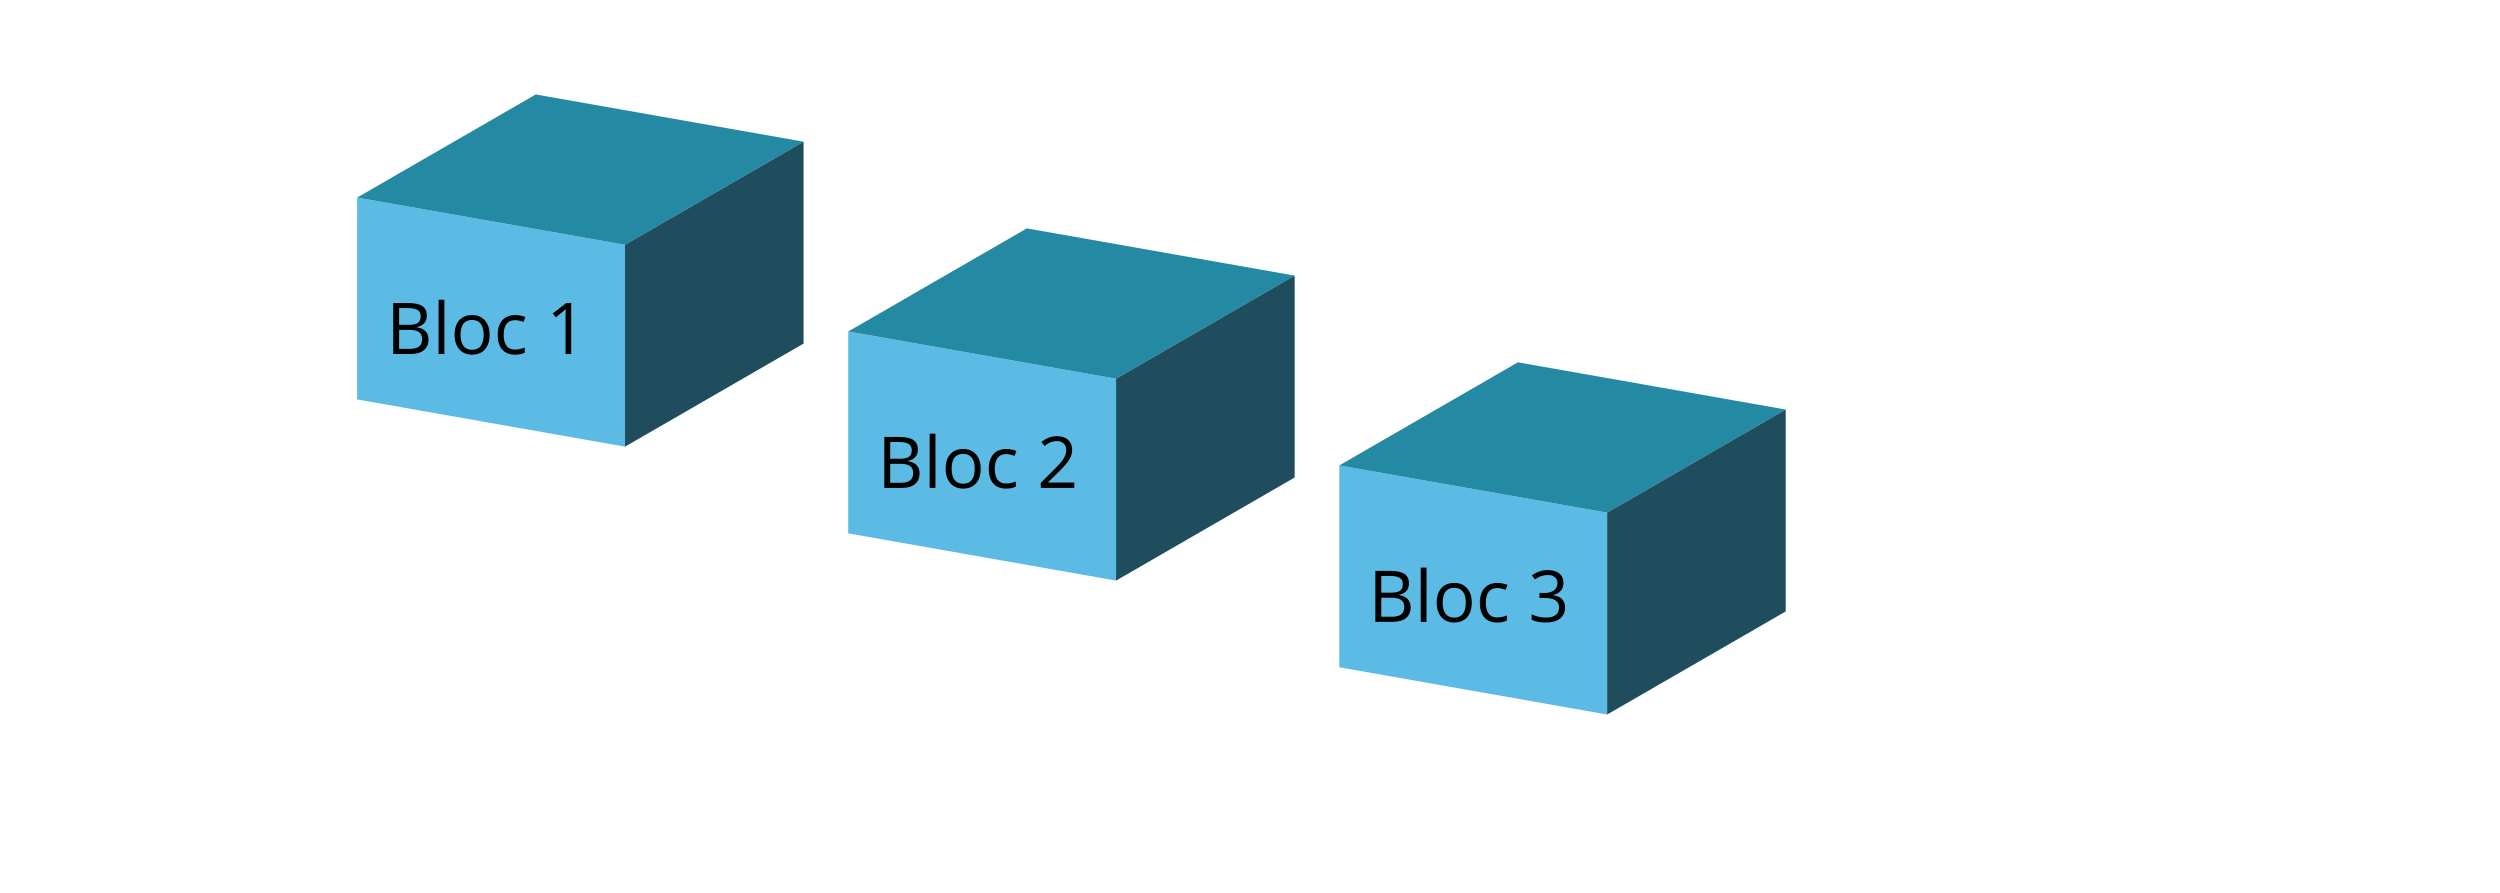
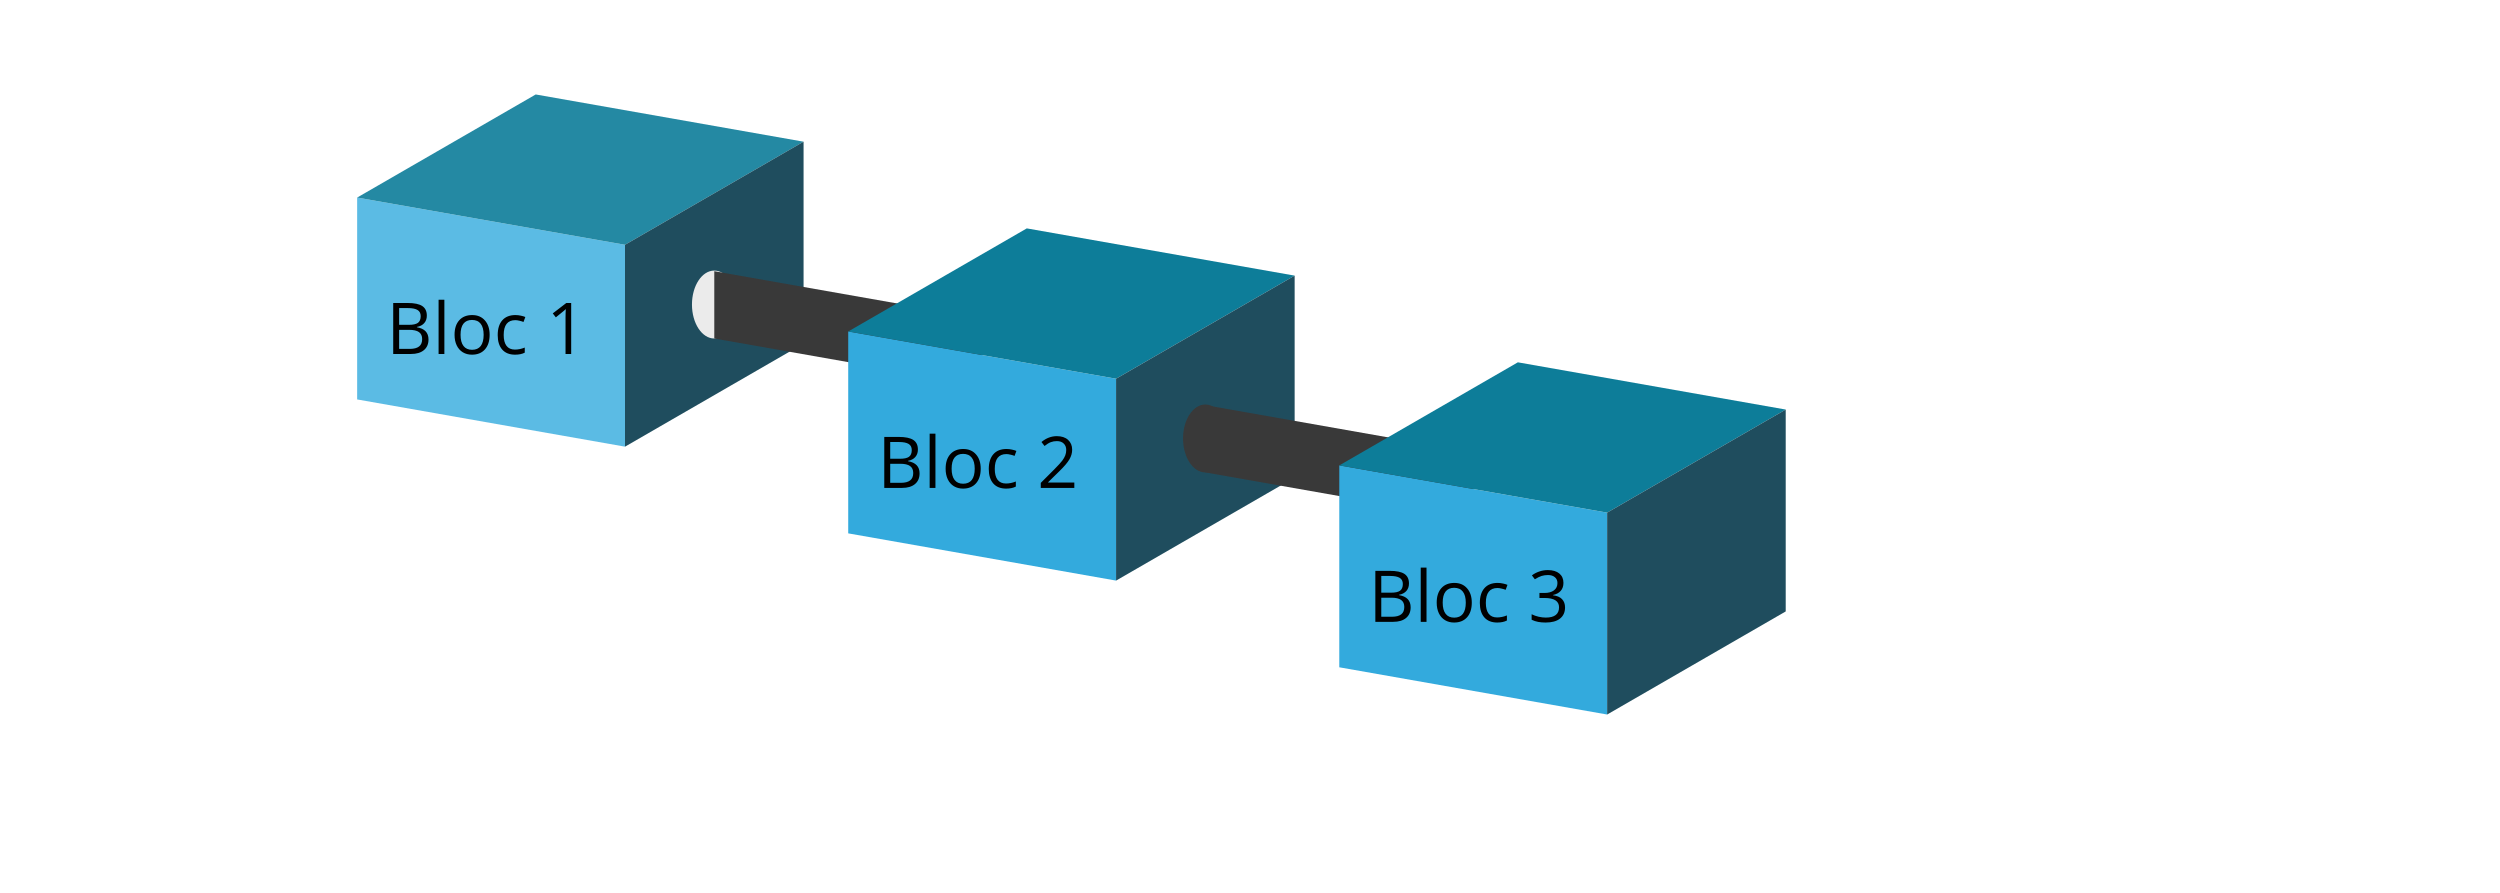
<svg xmlns="http://www.w3.org/2000/svg" style="isolation:isolate" viewBox="0 0 560 200" width="560pt" height="200pt">
  <defs>
-     <clipPath id="_clipPath_8COusN5noxnCGlScBRSIwEsMTRaWUG79">
+     <clipPath id="_clipPath_gaG9op5PS3Ed7kf7VxsAp0kbVb7kVD7F">
      <rect width="560" height="200" />
    </clipPath>
  </defs>
-   <g clip-path="url(#_clipPath_8COusN5noxnCGlScBRSIwEsMTRaWUG79)">
+   <g clip-path="url(#_clipPath_gaG9op5PS3Ed7kf7VxsAp0kbVb7kVD7F)">
    <g style="isolation:isolate">
      <path d=" M 80 44.253 L 80 89.474 L 140 100.054 L 140 54.833 L 80 44.253 Z " fill="rgb(51,170,221)" fill-opacity="0.8" />
      <text transform="matrix(1,0,0,1,86.5,79.292)" style="font-family:'Open Sans';font-weight:400;font-size:16px;font-style:normal;fill:#000000;stroke:none;">Bloc 1</text>
      <path d=" M 80 44.253 L 120 21.159 L 180 31.739 L 140 54.833 L 80 44.253 Z " fill="rgb(13,125,153)" fill-opacity="0.9" />
      <path d=" M 140 100.054 L 140 54.833 L 180 31.739 L 180 76.959 L 140 100.054 Z " fill="rgb(7,58,77)" fill-opacity="0.9" />
    </g>
+     <ellipse vector-effect="non-scaling-stroke" cx="160" cy="68.217" rx="5" ry="7.61" fill="rgb(235,235,235)" />
+     <path d=" M 160 60.753 L 220 71.333 L 220 86.407 L 160 75.827 L 160 60.753 Z " fill="rgb(57,57,57)" />
    <g style="isolation:isolate">
-       <path d=" M 190 74.253 L 190 119.474 L 250 130.054 L 250 84.833 L 190 74.253 Z " fill="rgb(51,170,221)" fill-opacity="0.8" />
+       <path d=" M 190 74.253 L 190 119.474 L 250 130.054 L 250 84.833 L 190 74.253 Z " fill="rgb(51,170,221)" />
      <text transform="matrix(1,0,0,1,196.5,109.292)" style="font-family:'Open Sans';font-weight:400;font-size:16px;font-style:normal;fill:#000000;stroke:none;">Bloc 2</text>
-       <path d=" M 190 74.253 L 230 51.159 L 290 61.739 L 250 84.833 L 190 74.253 Z " fill="rgb(13,125,153)" fill-opacity="0.9" />
+       <path d=" M 190 74.253 L 230 51.159 L 290 61.739 L 250 84.833 L 190 74.253 Z " fill="rgb(13,125,153)" />
      <path d=" M 250 130.054 L 250 84.833 L 290 61.739 L 290 106.959 L 250 130.054 Z " fill="rgb(7,58,77)" fill-opacity="0.9" />
    </g>
+     <ellipse vector-effect="non-scaling-stroke" cx="270" cy="98.217" rx="5" ry="7.61" fill="rgb(57,57,57)" />
    <g style="isolation:isolate">
-       <path d=" M 300 104.253 L 300 149.474 L 360 160.054 L 360 114.833 L 300 104.253 Z " fill="rgb(51,170,221)" fill-opacity="0.8" />
+       <path d=" M 270 90.753 L 330 101.333 L 330 116.407 L 270 105.827 L 270 90.753 Z " fill="rgb(57,57,57)" />
+       <path d=" M 300 104.253 L 300 149.474 L 360 160.054 L 360 114.833 L 300 104.253 Z " fill="rgb(51,170,221)" />
      <text transform="matrix(1,0,0,1,306.5,139.292)" style="font-family:'Open Sans';font-weight:400;font-size:16px;font-style:normal;fill:#000000;stroke:none;">Bloc 3</text>
-       <path d=" M 300 104.253 L 340 81.159 L 400 91.739 L 360 114.833 L 300 104.253 Z " fill="rgb(13,125,153)" fill-opacity="0.9" />
+       <path d=" M 300 104.253 L 340 81.159 L 400 91.739 L 360 114.833 L 300 104.253 Z " fill="rgb(13,125,153)" />
      <path d=" M 360 160.054 L 360 114.833 L 400 91.739 L 400 136.959 L 360 160.054 Z " fill="rgb(7,58,77)" fill-opacity="0.9" />
    </g>
  </g>
</svg>
